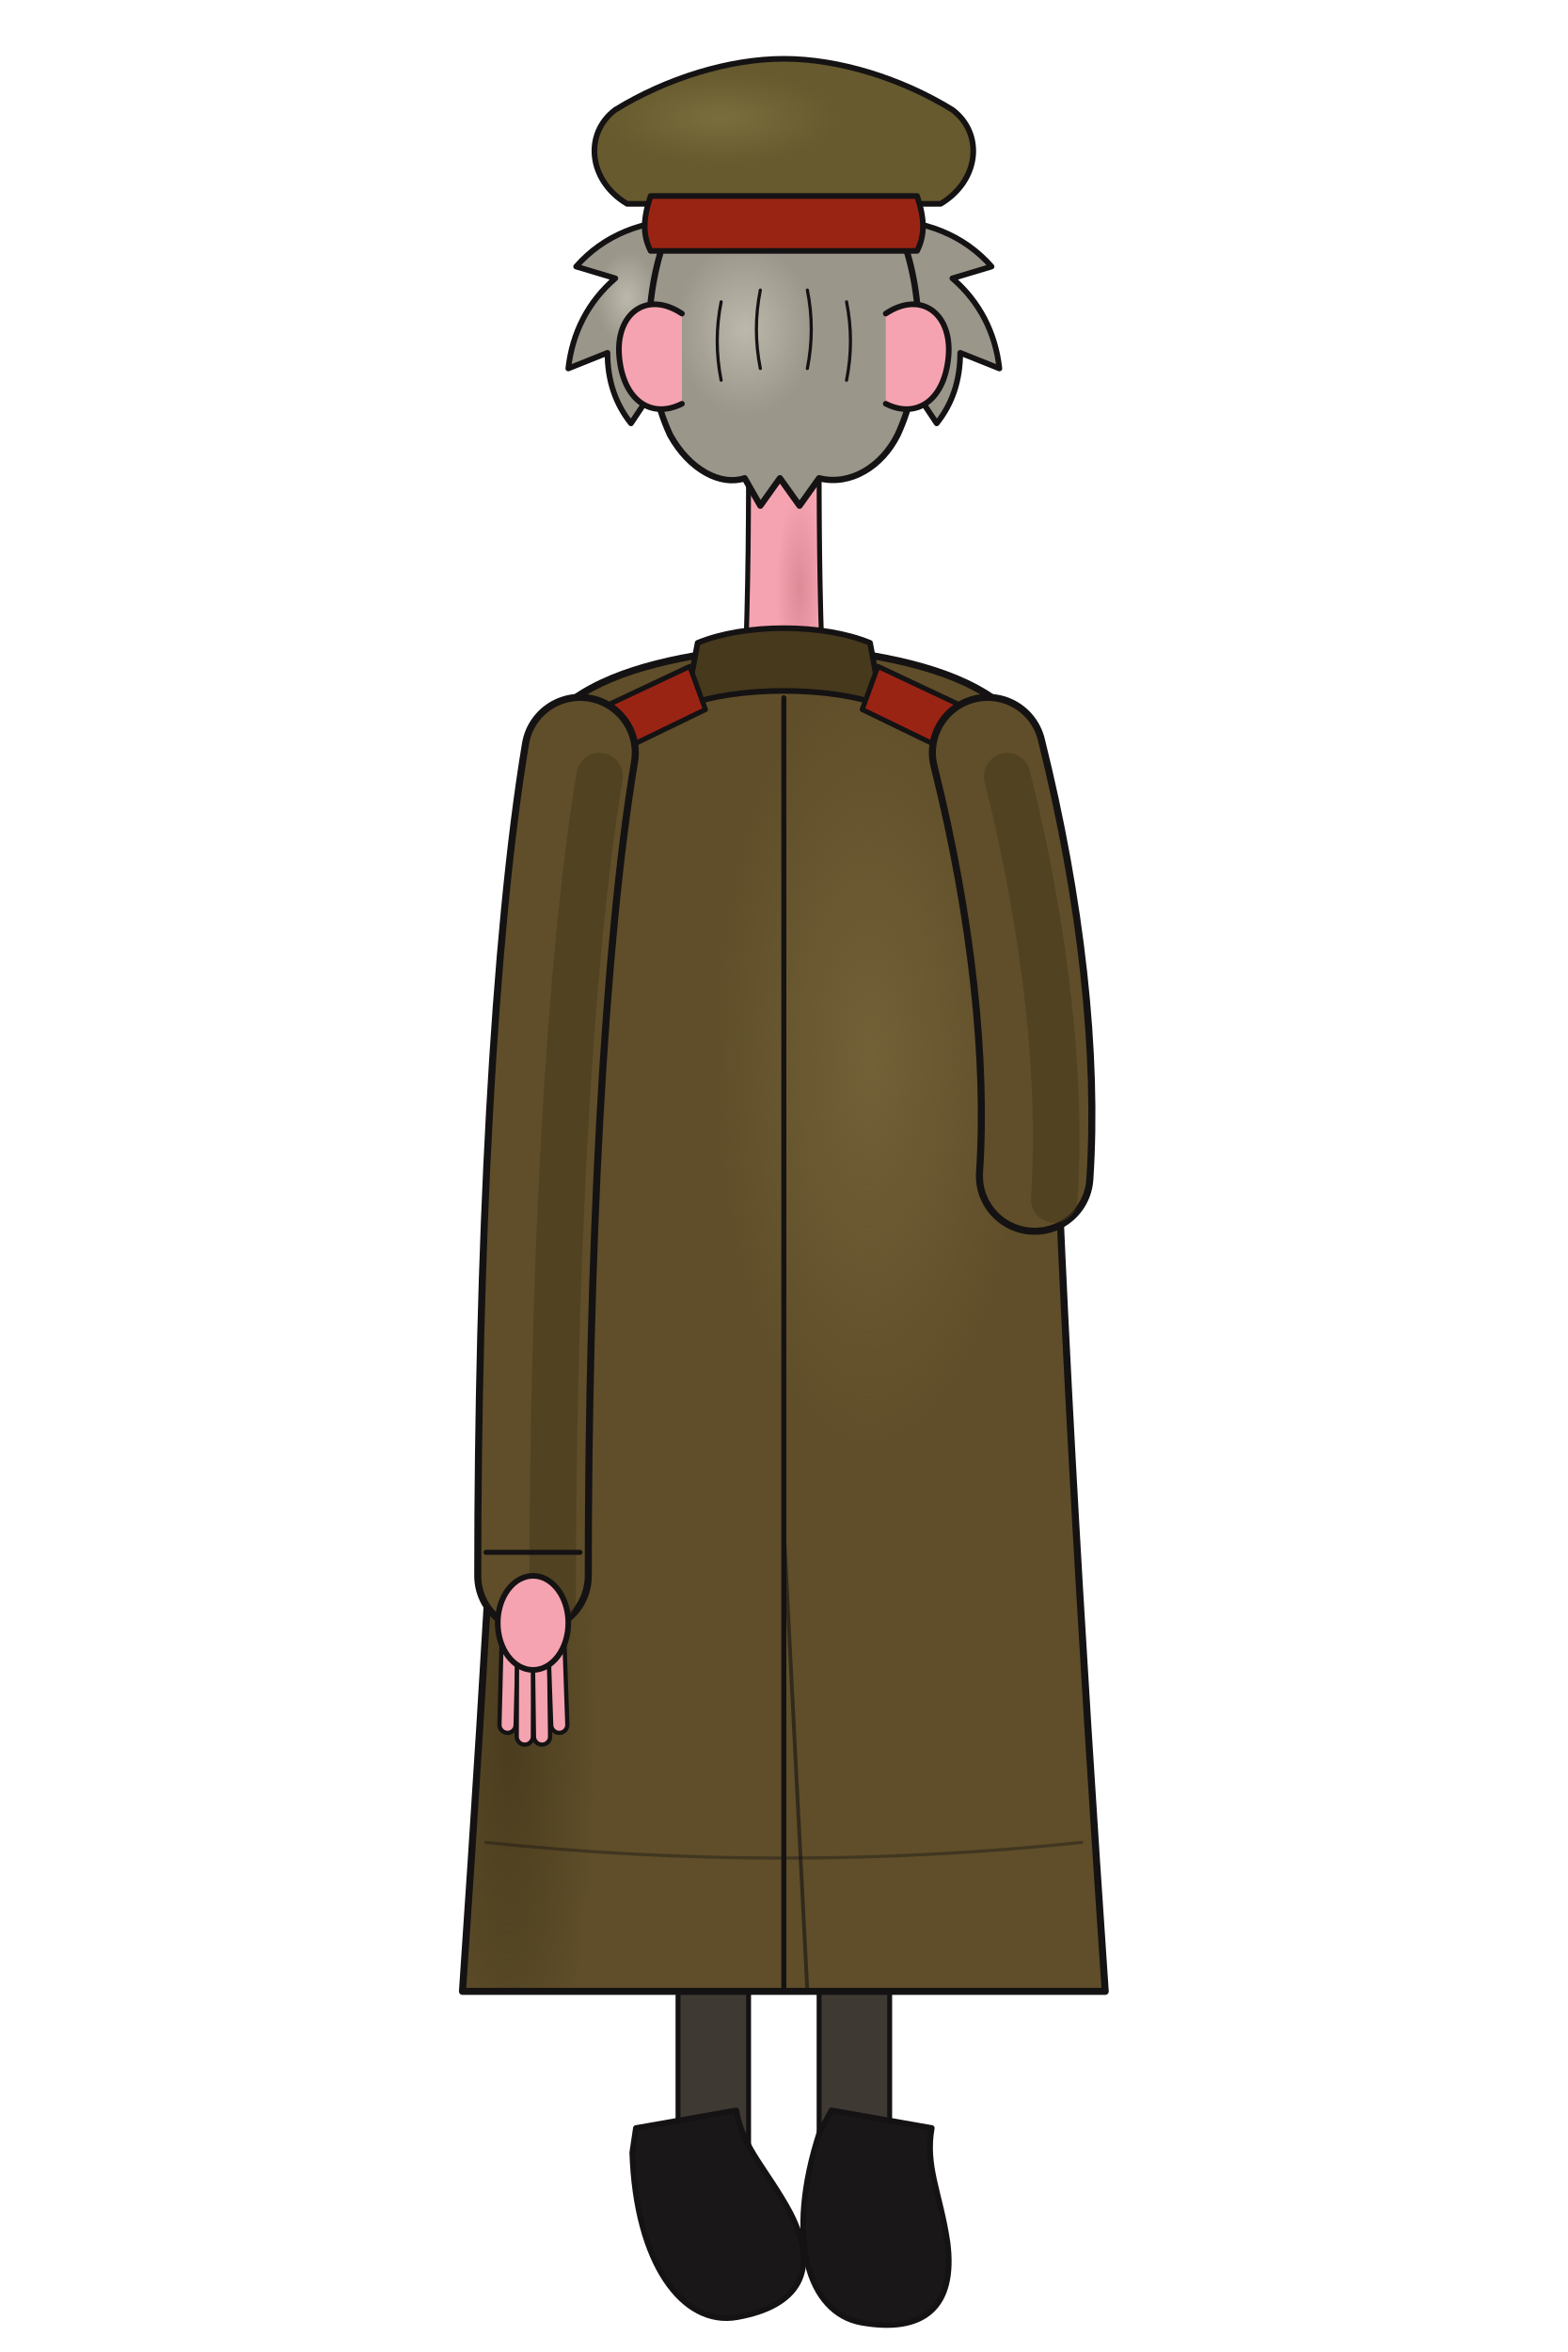
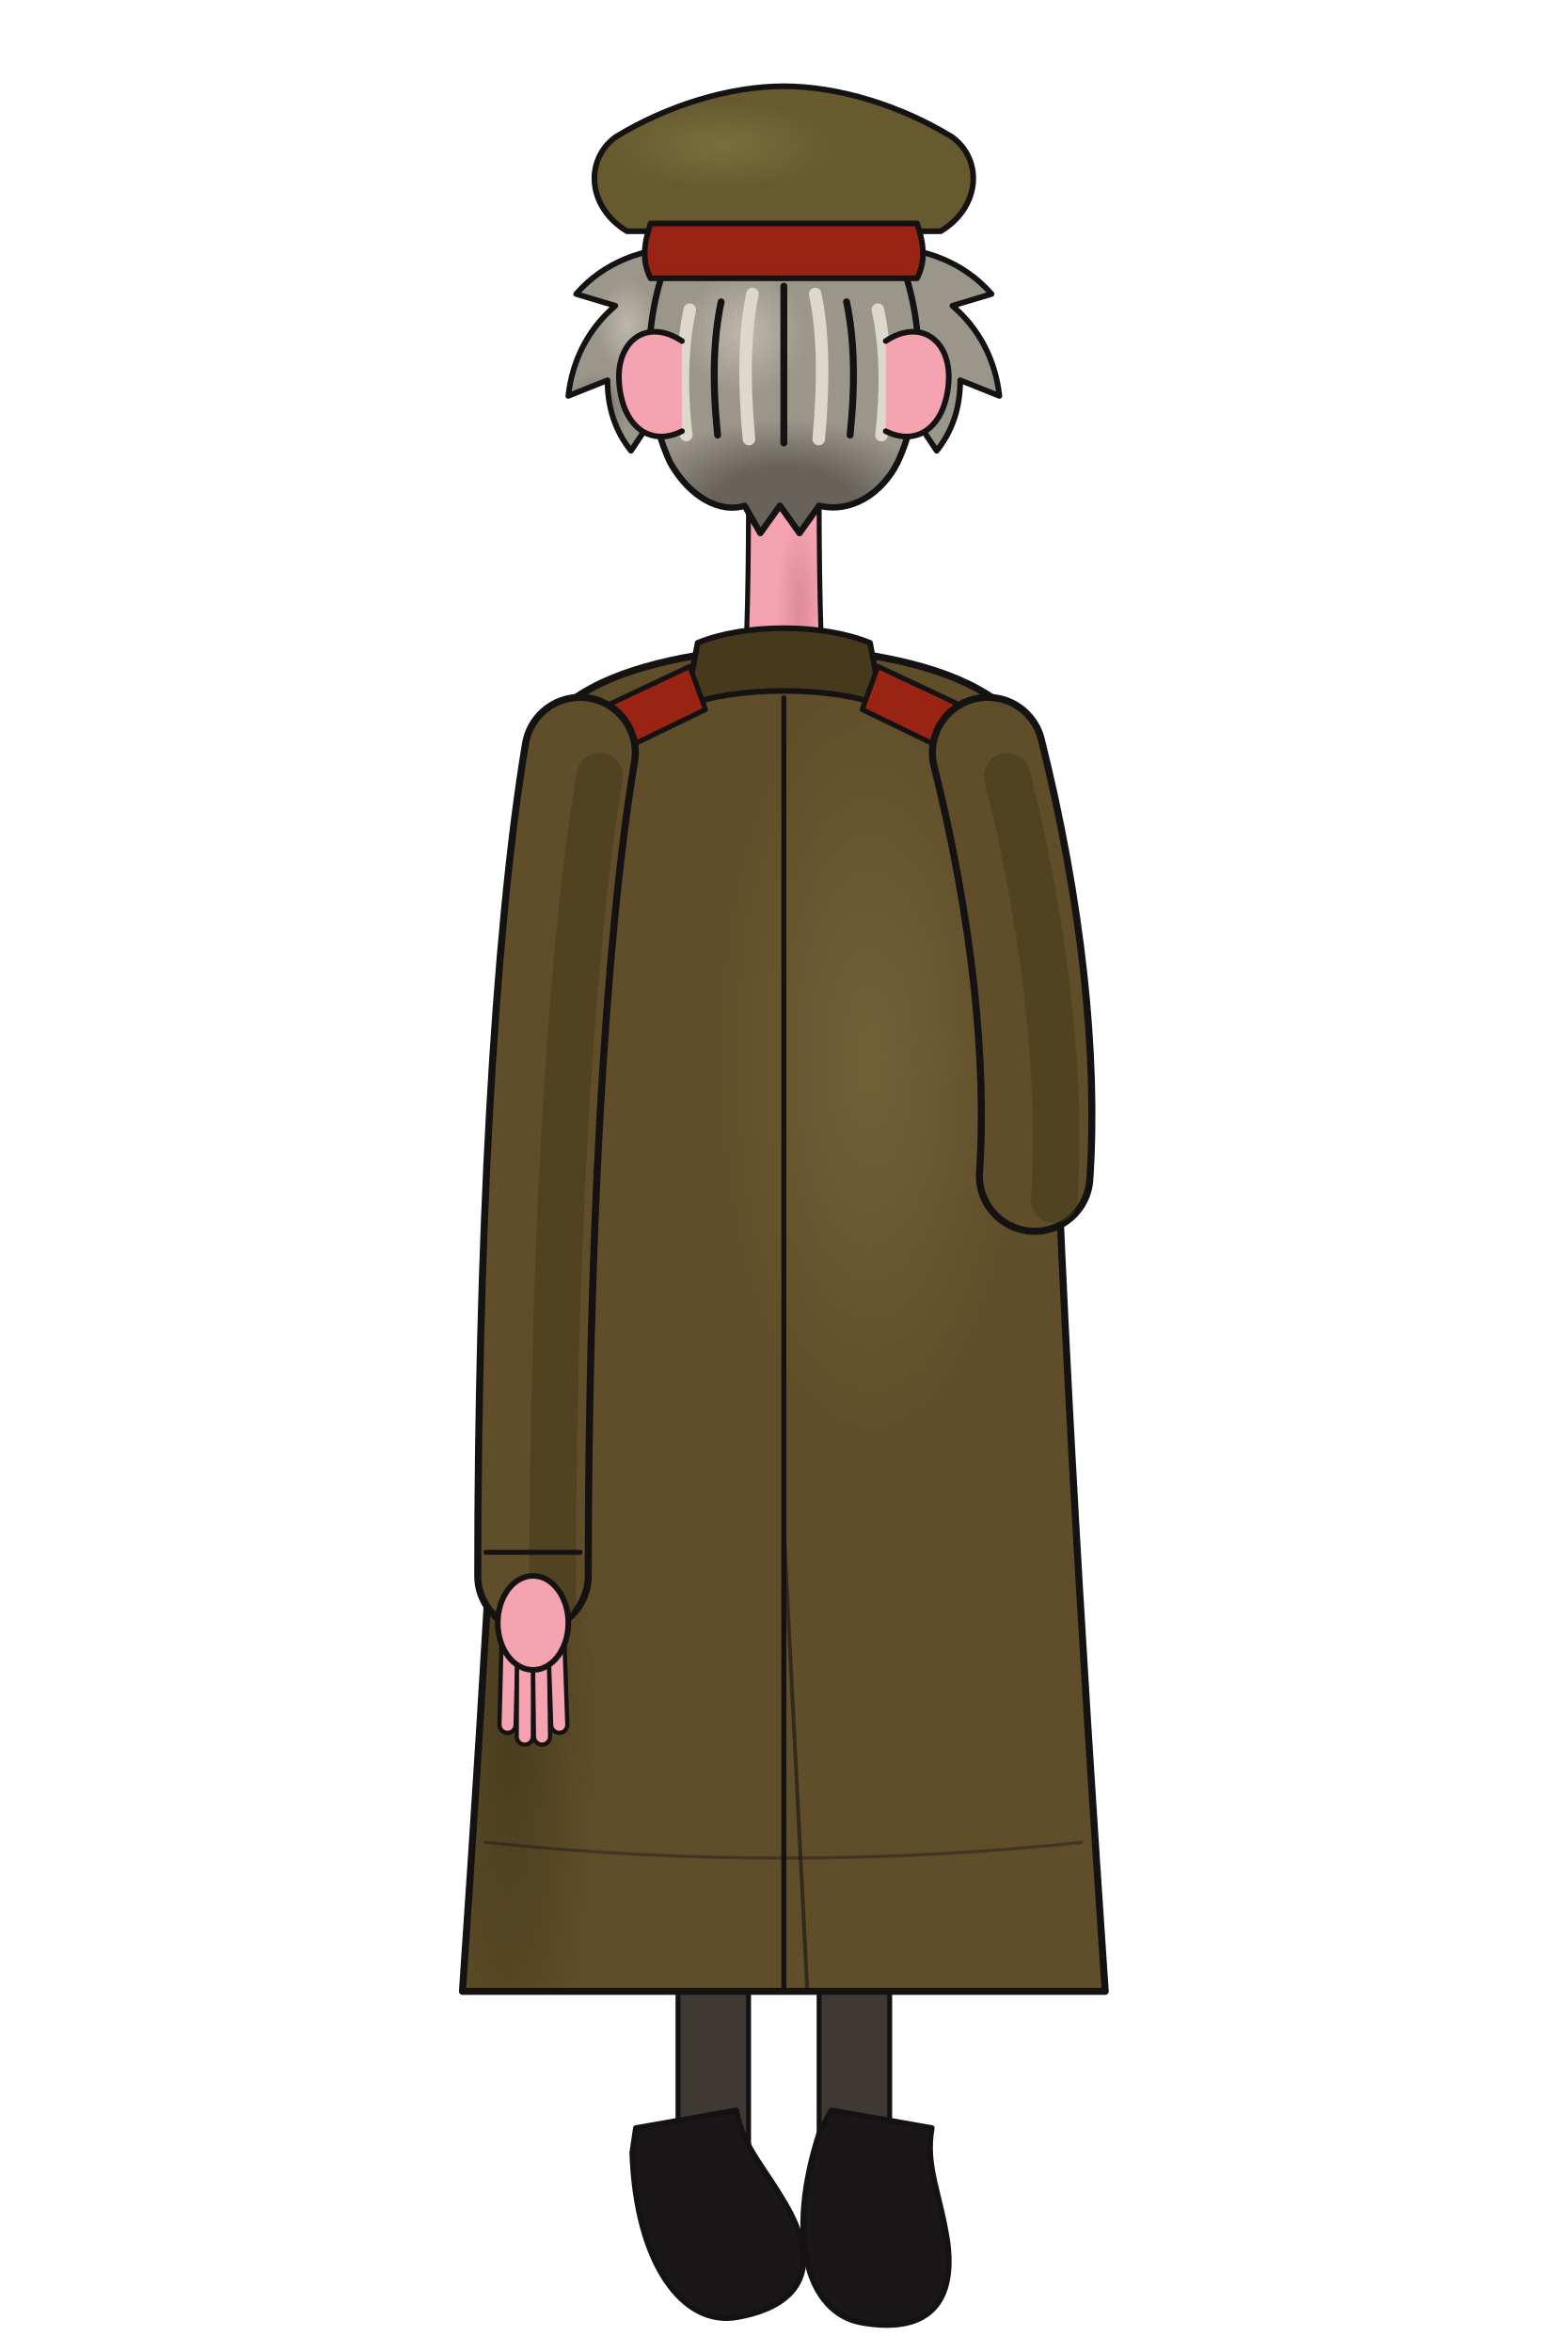
<svg xmlns="http://www.w3.org/2000/svg" width="800" height="1200" viewBox="0 0 400 600">
  <defs>
    <radialGradient id="g1">
      <stop offset="0" stop-color="#76643A" stop-opacity="0.85" />
      <stop offset="0.0" stop-color="#76643A" stop-opacity="0.85" />
      <stop offset="1" stop-color="#76643A" stop-opacity="0" />
    </radialGradient>
    <clipPath id="s1">
      <path d="M186,166 C170,168 152,172 142,182 C134,194 132,214 132,240 C130,320 124,420 118,508 L282,508 C276,420 270,320 268,240 C268,214 266,194 258,182 C248,172 230,168 214,166 Z" />
    </clipPath>
    <radialGradient id="g2">
      <stop offset="0" stop-color="#46391C" stop-opacity="0.85" />
      <stop offset="0.0" stop-color="#46391C" stop-opacity="0.85" />
      <stop offset="1" stop-color="#46391C" stop-opacity="0" />
    </radialGradient>
    <clipPath id="s2">
      <path d="M186,166 C170,168 152,172 142,182 C134,194 132,214 132,240 C130,320 124,420 118,508 L282,508 C276,420 270,320 268,240 C268,214 266,194 258,182 C248,172 230,168 214,166 Z" />
    </clipPath>
    <radialGradient id="g3">
      <stop offset="0" stop-color="#D98593" stop-opacity="0.85" />
      <stop offset="0.0" stop-color="#D98593" stop-opacity="0.85" />
      <stop offset="1" stop-color="#D98593" stop-opacity="0" />
    </radialGradient>
    <clipPath id="s3">
-       <path d="M191,112 C191,130 191,150 190,174 L210,174 C209,150 209,130 209,112 Z" />
+       <path d="M191,119 C191,136 191,154 190,174 L210,174 C209,154 209,136 209,119 Z" />
    </clipPath>
    <radialGradient id="g4">
      <stop offset="0" stop-color="#C2BEB2" stop-opacity="0.85" />
      <stop offset="0.0" stop-color="#C2BEB2" stop-opacity="0.85" />
      <stop offset="1" stop-color="#C2BEB2" stop-opacity="0" />
    </radialGradient>
    <clipPath id="s4">
      <path d="M176,56 C164,56 154,60 147,68 L157,71 C150,77 146,85 145,94 L155,90 C155,97 157,103 161,108 L167,99 L170,104 L174,90 Z" />
    </clipPath>
    <radialGradient id="g5">
-       <stop offset="0" stop-color="#C2BEB2" stop-opacity="0.85" />
-       <stop offset="0.0" stop-color="#C2BEB2" stop-opacity="0.85" />
-       <stop offset="1" stop-color="#C2BEB2" stop-opacity="0" />
+       <stop offset="0" stop-color="#5E5A52" stop-opacity="0.85" />
+       <stop offset="0.0" stop-color="#5E5A52" stop-opacity="0.85" />
+       <stop offset="1" stop-color="#5E5A52" stop-opacity="0" />
    </radialGradient>
    <clipPath id="s5">
-       <path d="M 224.0,56.0 C 236.0,56.0 246.0,60.0 253.0,68.0 L 243.0,71.0 C 250.0,77.0 254.0,85.0 255.0,94.0 L 245.0,90.0 C 245.0,97.0 243.0,103.0 239.0,108.0 L 233.0,99.0 L 230.0,104.0 L 226.0,90.0 Z" />
+       <path d="M176,56 C164,56 154,60 147,68 L157,71 C150,77 146,85 145,94 L155,90 C155,97 157,103 161,108 L167,99 L170,104 L174,90 Z" />
    </clipPath>
    <radialGradient id="g6">
      <stop offset="0" stop-color="#C2BEB2" stop-opacity="0.85" />
      <stop offset="0.0" stop-color="#C2BEB2" stop-opacity="0.85" />
      <stop offset="1" stop-color="#C2BEB2" stop-opacity="0" />
    </radialGradient>
    <clipPath id="s6">
+       <path d="M 224.0,56.0 C 236.0,56.0 246.0,60.0 253.0,68.0 L 243.0,71.0 C 250.0,77.0 254.0,85.0 255.0,94.0 L 245.0,90.0 C 245.0,97.0 243.0,103.0 239.0,108.0 L 233.0,99.0 L 230.0,104.0 L 226.0,90.0 Z" />
+     </clipPath>
+     <radialGradient id="g7">
+       <stop offset="0" stop-color="#5E5A52" stop-opacity="0.85" />
+       <stop offset="0.0" stop-color="#5E5A52" stop-opacity="0.85" />
+       <stop offset="1" stop-color="#5E5A52" stop-opacity="0" />
+     </radialGradient>
+     <clipPath id="s7">
+       <path d="M 224.0,56.0 C 236.0,56.0 246.0,60.0 253.0,68.0 L 243.0,71.0 C 250.0,77.0 254.0,85.0 255.0,94.0 L 245.0,90.0 C 245.0,97.0 243.0,103.0 239.0,108.0 L 233.0,99.0 L 230.0,104.0 L 226.0,90.0 Z" />
+     </clipPath>
+     <radialGradient id="g8">
+       <stop offset="0" stop-color="#C2BEB2" stop-opacity="0.85" />
+       <stop offset="0.0" stop-color="#C2BEB2" stop-opacity="0.85" />
+       <stop offset="1" stop-color="#C2BEB2" stop-opacity="0" />
+     </radialGradient>
+     <clipPath id="s8">
      <path d="M170,60 C164,76 164,96 171,111 C176,120 184,124 190,122 L194,129 L199,122 L204,129 L209,122 C217,124 225,119 229,111 C236,96 236,76 230,60 Z" />
    </clipPath>
-     <radialGradient id="g7">
+     <radialGradient id="g9">
+       <stop offset="0" stop-color="#5E5A52" stop-opacity="0.85" />
+       <stop offset="0.45" stop-color="#5E5A52" stop-opacity="0.85" />
+       <stop offset="1" stop-color="#5E5A52" stop-opacity="0" />
+     </radialGradient>
+     <clipPath id="s9">
+       <path d="M170,60 C164,76 164,96 171,111 C176,120 184,124 190,122 L194,129 L199,122 L204,129 L209,122 C217,124 225,119 229,111 C236,96 236,76 230,60 Z" />
+     </clipPath>
+     <radialGradient id="g10">
      <stop offset="0" stop-color="#7E7140" stop-opacity="0.85" />
      <stop offset="0.0" stop-color="#7E7140" stop-opacity="0.85" />
      <stop offset="1" stop-color="#7E7140" stop-opacity="0" />
    </radialGradient>
-     <clipPath id="s7">
+     <clipPath id="s10">
      <path d="M160,52 C150,46 149,34 157,28 C170,20 186,15 200,15 C214,15 230,20 243,28 C251,34 250,46 240,52 Z" />
    </clipPath>
  </defs>
  <path d="M173,506 L191,506 L191,552 L173,552 Z" fill="#3E3A33" stroke="#141213" stroke-width="1.26" stroke-linejoin="round" stroke-linecap="round" />
  <g transform="rotate(-10 182 580)">
    <path d="M167,546 C163,574 172,592 186,592 C202,592 209,584 204,568 C200,556 195,550 195,540 L169,540 Z" fill="#1A1718" stroke="#141213" stroke-width="1.44" stroke-linejoin="round" stroke-linecap="round" />
  </g>
  <path d="M209,506 L227,506 L227,552 L209,552 Z" fill="#3E3A33" stroke="#141213" stroke-width="1.26" stroke-linejoin="round" stroke-linecap="round" />
  <g transform="rotate(10 218 580)">
    <path d="M203,546 C199,574 208,592 222,592 C238,592 245,584 240,568 C236,556 231,550 231,540 L205,540 Z" fill="#1A1718" stroke="#141213" stroke-width="1.44" stroke-linejoin="round" stroke-linecap="round" />
  </g>
  <path d="M186,166 C170,168 152,172 142,182 C134,194 132,214 132,240 C130,320 124,420 118,508 L282,508 C276,420 270,320 268,240 C268,214 266,194 258,182 C248,172 230,168 214,166 Z" fill="#5F4E29" />
  <g clip-path="url(#s1)">
    <ellipse cx="222" cy="270" rx="40" ry="100" fill="url(#g1)" />
  </g>
  <g clip-path="url(#s2)">
    <ellipse cx="130" cy="440" rx="22" ry="110" fill="url(#g2)" />
  </g>
  <path d="M186,166 C170,168 152,172 142,182 C134,194 132,214 132,240 C130,320 124,420 118,508 L282,508 C276,420 270,320 268,240 C268,214 266,194 258,182 C248,172 230,168 214,166 Z" fill="none" stroke="#141213" stroke-width="1.8" stroke-linejoin="round" stroke-linecap="round" />
  <path d="M200,178 L200,508" fill="none" stroke="#141213" stroke-width="1.28" stroke-linejoin="round" stroke-linecap="round" />
  <path d="M200,390 L206,508" fill="none" stroke="#141213" stroke-width="0.96" stroke-linejoin="round" stroke-linecap="round" opacity="0.6" />
  <path d="M124,470 Q200,478 276,470" fill="none" stroke="#141213" stroke-width="0.8" stroke-linejoin="round" stroke-linecap="round" opacity="0.4" />
-   <path d="M191,112 C191,130 191,150 190,174 L210,174 C209,150 209,130 209,112 Z" fill="#F5A3B0" />
+   <path d="M191,119 C191,136 191,154 190,174 L210,174 C209,154 209,136 209,119 Z" fill="#F5A3B0" />
  <g clip-path="url(#s3)">
-     <ellipse cx="204" cy="150" rx="6" ry="24" fill="url(#g3)" />
+     <ellipse cx="204" cy="154" rx="6" ry="22" fill="url(#g3)" />
  </g>
-   <path d="M191,112 C191,130 191,150 190,174 L210,174 C209,150 209,130 209,112 Z" fill="none" stroke="#141213" stroke-width="1.26" stroke-linejoin="round" stroke-linecap="round" />
+   <path d="M191,119 C191,136 191,154 190,174 L210,174 C209,154 209,136 209,119 Z" fill="none" stroke="#141213" stroke-width="1.26" stroke-linejoin="round" stroke-linecap="round" />
  <path d="M178,164 C190,159 210,159 222,164 L225,180 C212,175 188,175 175,180 Z" fill="#46391C" stroke="#141213" stroke-width="1.44" stroke-linejoin="round" stroke-linecap="round" />
  <path d="M142,186 L176,170 L180,181 L147,197 Z" fill="#9A2414" stroke="#141213" stroke-width="1.28" stroke-linejoin="round" stroke-linecap="round" />
  <path d="M 258.0,186.0 L 224.0,170.0 L 220.0,181.0 L 253.0,197.0 Z" fill="#9A2414" stroke="#141213" stroke-width="1.28" stroke-linejoin="round" stroke-linecap="round" />
  <path d="M148,192 C140,240 136,320 136,402" fill="none" stroke="#141213" stroke-width="30" stroke-linejoin="round" stroke-linecap="round" />
  <path d="M148,192 C140,240 136,320 136,402" fill="none" stroke="#5F4E29" stroke-width="26.4" stroke-linejoin="round" stroke-linecap="round" />
  <path d="M148,192 C140,240 136,320 136,402" fill="none" stroke="#46391C" stroke-width="11.88" stroke-linejoin="round" stroke-linecap="round" transform="translate(5,6)" opacity="0.55" />
  <path d="M124,396 L148,396" fill="none" stroke="#141213" stroke-width="1.28" stroke-linejoin="round" stroke-linecap="round" />
  <path d="M130,420 L129.5,440" fill="none" stroke="#141213" stroke-width="5.2" stroke-linejoin="round" stroke-linecap="round" />
  <path d="M130,420 L129.5,440" fill="none" stroke="#F5A3B0" stroke-width="3.04" stroke-linejoin="round" stroke-linecap="round" />
  <path d="M134,420 L133.9,443" fill="none" stroke="#141213" stroke-width="5.2" stroke-linejoin="round" stroke-linecap="round" />
  <path d="M134,420 L133.9,443" fill="none" stroke="#F5A3B0" stroke-width="3.04" stroke-linejoin="round" stroke-linecap="round" />
  <path d="M138,420 L138.3,443" fill="none" stroke="#141213" stroke-width="5.2" stroke-linejoin="round" stroke-linecap="round" />
  <path d="M138,420 L138.3,443" fill="none" stroke="#F5A3B0" stroke-width="3.04" stroke-linejoin="round" stroke-linecap="round" />
  <path d="M142,420 L142.7,440" fill="none" stroke="#141213" stroke-width="5.2" stroke-linejoin="round" stroke-linecap="round" />
  <path d="M142,420 L142.7,440" fill="none" stroke="#F5A3B0" stroke-width="3.04" stroke-linejoin="round" stroke-linecap="round" />
  <ellipse cx="136.0" cy="414.0" rx="9.0" ry="12.0" fill="#F5A3B0" stroke="#141213" stroke-width="1.44" />
  <ellipse cx="136.0" cy="415.0" rx="7.5" ry="10.0" fill="#F5A3B0" />
  <path d="M252,192 C262,232 266,270 264,300" fill="none" stroke="#141213" stroke-width="30" stroke-linejoin="round" stroke-linecap="round" />
  <path d="M252,192 C262,232 266,270 264,300" fill="none" stroke="#5F4E29" stroke-width="26.4" stroke-linejoin="round" stroke-linecap="round" />
  <path d="M252,192 C262,232 266,270 264,300" fill="none" stroke="#46391C" stroke-width="11.88" stroke-linejoin="round" stroke-linecap="round" transform="translate(5,6)" opacity="0.55" />
-   <path d="M176,56 C164,56 154,60 147,68 L157,71 C150,77 146,85 145,94 L155,90 C155,97 157,103 161,108 L167,99 L170,104 L174,90 Z" fill="#9A968A" />
-   <g clip-path="url(#s4)">
-     <ellipse cx="160" cy="76" rx="8" ry="12" fill="url(#g4)" />
+   <g transform="translate(0,7)">
+     <path d="M176,56 C164,56 154,60 147,68 L157,71 C150,77 146,85 145,94 L155,90 C155,97 157,103 161,108 L167,99 L170,104 L174,90 Z" fill="#9A968A" />
+     <g clip-path="url(#s4)">
+       <ellipse cx="160" cy="76" rx="8" ry="12" fill="url(#g4)" />
+     </g>
+     <g clip-path="url(#s5)">
+       <ellipse cx="152" cy="98" rx="8" ry="10" fill="url(#g5)" />
+     </g>
+     <path d="M176,56 C164,56 154,60 147,68 L157,71 C150,77 146,85 145,94 L155,90 C155,97 157,103 161,108 L167,99 L170,104 L174,90 Z" fill="none" stroke="#141213" stroke-width="1.44" stroke-linejoin="round" stroke-linecap="round" />
+     <path d="M 224.0,56.0 C 236.0,56.0 246.0,60.0 253.0,68.0 L 243.0,71.0 C 250.0,77.0 254.0,85.0 255.0,94.0 L 245.0,90.0 C 245.0,97.0 243.0,103.0 239.0,108.0 L 233.0,99.0 L 230.0,104.0 L 226.0,90.0 Z" fill="#9A968A" />
+     <g clip-path="url(#s6)">
+       <ellipse cx="160" cy="76" rx="8" ry="12" fill="url(#g6)" />
+     </g>
+     <g clip-path="url(#s7)">
+       <ellipse cx="152" cy="98" rx="8" ry="10" fill="url(#g7)" />
+     </g>
+     <path d="M 224.0,56.0 C 236.0,56.0 246.0,60.0 253.0,68.0 L 243.0,71.0 C 250.0,77.0 254.0,85.0 255.0,94.0 L 245.0,90.0 C 245.0,97.0 243.0,103.0 239.0,108.0 L 233.0,99.0 L 230.0,104.0 L 226.0,90.0 Z" fill="none" stroke="#141213" stroke-width="1.44" stroke-linejoin="round" stroke-linecap="round" />
+     <path d="M170,60 C164,76 164,96 171,111 C176,120 184,124 190,122 L194,129 L199,122 L204,129 L209,122 C217,124 225,119 229,111 C236,96 236,76 230,60 Z" fill="#9A968A" />
+     <g clip-path="url(#s8)">
+       <ellipse cx="190" cy="78" rx="16" ry="16" fill="url(#g8)" />
+     </g>
+     <g clip-path="url(#s9)">
+       <ellipse cx="200" cy="122" rx="40" ry="22" fill="url(#g9)" />
+     </g>
+     <path d="M170,60 C164,76 164,96 171,111 C176,120 184,124 190,122 L194,129 L199,122 L204,129 L209,122 C217,124 225,119 229,111 C236,96 236,76 230,60 Z" fill="none" stroke="#141213" stroke-width="1.6" stroke-linejoin="round" stroke-linecap="round" />
+     <path d="M176,72 q-3,14 -0.9,32" fill="none" stroke="#DCD8CC" stroke-width="3.2" stroke-linejoin="round" stroke-linecap="round" />
+     <path d="M184,70 q-3,14 -0.9,34" fill="none" stroke="#141213" stroke-width="1.76" stroke-linejoin="round" stroke-linecap="round" />
+     <path d="M192,68 q-3,14 -0.9,37" fill="none" stroke="#DCD8CC" stroke-width="3.2" stroke-linejoin="round" stroke-linecap="round" />
+     <path d="M200,66 q0,14 0.0,40" fill="none" stroke="#141213" stroke-width="1.76" stroke-linejoin="round" stroke-linecap="round" />
+     <path d="M208,68 q3,14 0.9,37" fill="none" stroke="#DCD8CC" stroke-width="3.2" stroke-linejoin="round" stroke-linecap="round" />
+     <path d="M216,70 q3,14 0.9,34" fill="none" stroke="#141213" stroke-width="1.76" stroke-linejoin="round" stroke-linecap="round" />
+     <path d="M224,72 q3,14 0.9,32" fill="none" stroke="#DCD8CC" stroke-width="3.2" stroke-linejoin="round" stroke-linecap="round" />
+     <path d="M174,80 C165,74 157,80 158,91 C159,102 166,107 174,103" fill="#F5A3B0" stroke="#141213" stroke-width="1.44" stroke-linejoin="round" stroke-linecap="round" />
+     <path d="M 226.0,80.0 C 235.0,74.0 243.0,80.0 242.0,91.0 C 241.0,102.0 234.0,107.0 226.0,103.0" fill="#F5A3B0" stroke="#141213" stroke-width="1.44" stroke-linejoin="round" stroke-linecap="round" />
+     <path d="M160,52 C150,46 149,34 157,28 C170,20 186,15 200,15 C214,15 230,20 243,28 C251,34 250,46 240,52 Z" fill="#665A2E" />
+     <g clip-path="url(#s10)">
+       <ellipse cx="184" cy="30" rx="30" ry="12" fill="url(#g10)" />
+     </g>
+     <path d="M160,52 C150,46 149,34 157,28 C170,20 186,15 200,15 C214,15 230,20 243,28 C251,34 250,46 240,52 Z" fill="none" stroke="#141213" stroke-width="1.44" stroke-linejoin="round" stroke-linecap="round" />
+     <path d="M166,50 L234,50 C236,56 236,60 234,64 L166,64 C164,60 164,56 166,50 Z" fill="#9A2414" stroke="#141213" stroke-width="1.44" stroke-linejoin="round" stroke-linecap="round" />
  </g>
-   <path d="M176,56 C164,56 154,60 147,68 L157,71 C150,77 146,85 145,94 L155,90 C155,97 157,103 161,108 L167,99 L170,104 L174,90 Z" fill="none" stroke="#141213" stroke-width="1.44" stroke-linejoin="round" stroke-linecap="round" />
-   <path d="M 224.0,56.0 C 236.0,56.0 246.0,60.0 253.0,68.0 L 243.0,71.0 C 250.0,77.0 254.0,85.0 255.0,94.0 L 245.0,90.0 C 245.0,97.0 243.0,103.0 239.0,108.0 L 233.0,99.0 L 230.0,104.0 L 226.0,90.0 Z" fill="#9A968A" />
-   <g clip-path="url(#s5)">
-     <ellipse cx="160" cy="76" rx="8" ry="12" fill="url(#g5)" />
-   </g>
-   <path d="M 224.0,56.0 C 236.0,56.0 246.0,60.0 253.0,68.0 L 243.0,71.0 C 250.0,77.0 254.0,85.0 255.0,94.0 L 245.0,90.0 C 245.0,97.0 243.0,103.0 239.0,108.0 L 233.0,99.0 L 230.0,104.0 L 226.0,90.0 Z" fill="none" stroke="#141213" stroke-width="1.44" stroke-linejoin="round" stroke-linecap="round" />
-   <path d="M170,60 C164,76 164,96 171,111 C176,120 184,124 190,122 L194,129 L199,122 L204,129 L209,122 C217,124 225,119 229,111 C236,96 236,76 230,60 Z" fill="#9A968A" />
-   <g clip-path="url(#s6)">
-     <ellipse cx="190" cy="84" rx="18" ry="22" fill="url(#g6)" />
-   </g>
-   <path d="M170,60 C164,76 164,96 171,111 C176,120 184,124 190,122 L194,129 L199,122 L204,129 L209,122 C217,124 225,119 229,111 C236,96 236,76 230,60 Z" fill="none" stroke="#141213" stroke-width="1.6" stroke-linejoin="round" stroke-linecap="round" />
-   <path d="M184,77 q-2,10 0,20" fill="none" stroke="#141213" stroke-width="0.8" stroke-linejoin="round" stroke-linecap="round" />
-   <path d="M194,74 q-2,10 0,20" fill="none" stroke="#141213" stroke-width="0.8" stroke-linejoin="round" stroke-linecap="round" />
-   <path d="M206,74 q2,10 0,20" fill="none" stroke="#141213" stroke-width="0.8" stroke-linejoin="round" stroke-linecap="round" />
-   <path d="M216,77 q2,10 0,20" fill="none" stroke="#141213" stroke-width="0.8" stroke-linejoin="round" stroke-linecap="round" />
-   <path d="M174,80 C165,74 157,80 158,91 C159,102 166,107 174,103" fill="#F5A3B0" stroke="#141213" stroke-width="1.44" stroke-linejoin="round" stroke-linecap="round" />
-   <path d="M 226.0,80.0 C 235.0,74.0 243.0,80.0 242.0,91.0 C 241.0,102.0 234.0,107.0 226.0,103.0" fill="#F5A3B0" stroke="#141213" stroke-width="1.44" stroke-linejoin="round" stroke-linecap="round" />
-   <path d="M160,52 C150,46 149,34 157,28 C170,20 186,15 200,15 C214,15 230,20 243,28 C251,34 250,46 240,52 Z" fill="#665A2E" />
-   <g clip-path="url(#s7)">
-     <ellipse cx="184" cy="30" rx="30" ry="12" fill="url(#g7)" />
-   </g>
-   <path d="M160,52 C150,46 149,34 157,28 C170,20 186,15 200,15 C214,15 230,20 243,28 C251,34 250,46 240,52 Z" fill="none" stroke="#141213" stroke-width="1.44" stroke-linejoin="round" stroke-linecap="round" />
-   <path d="M166,50 L234,50 C236,56 236,60 234,64 L166,64 C164,60 164,56 166,50 Z" fill="#9A2414" stroke="#141213" stroke-width="1.44" stroke-linejoin="round" stroke-linecap="round" />
</svg>
